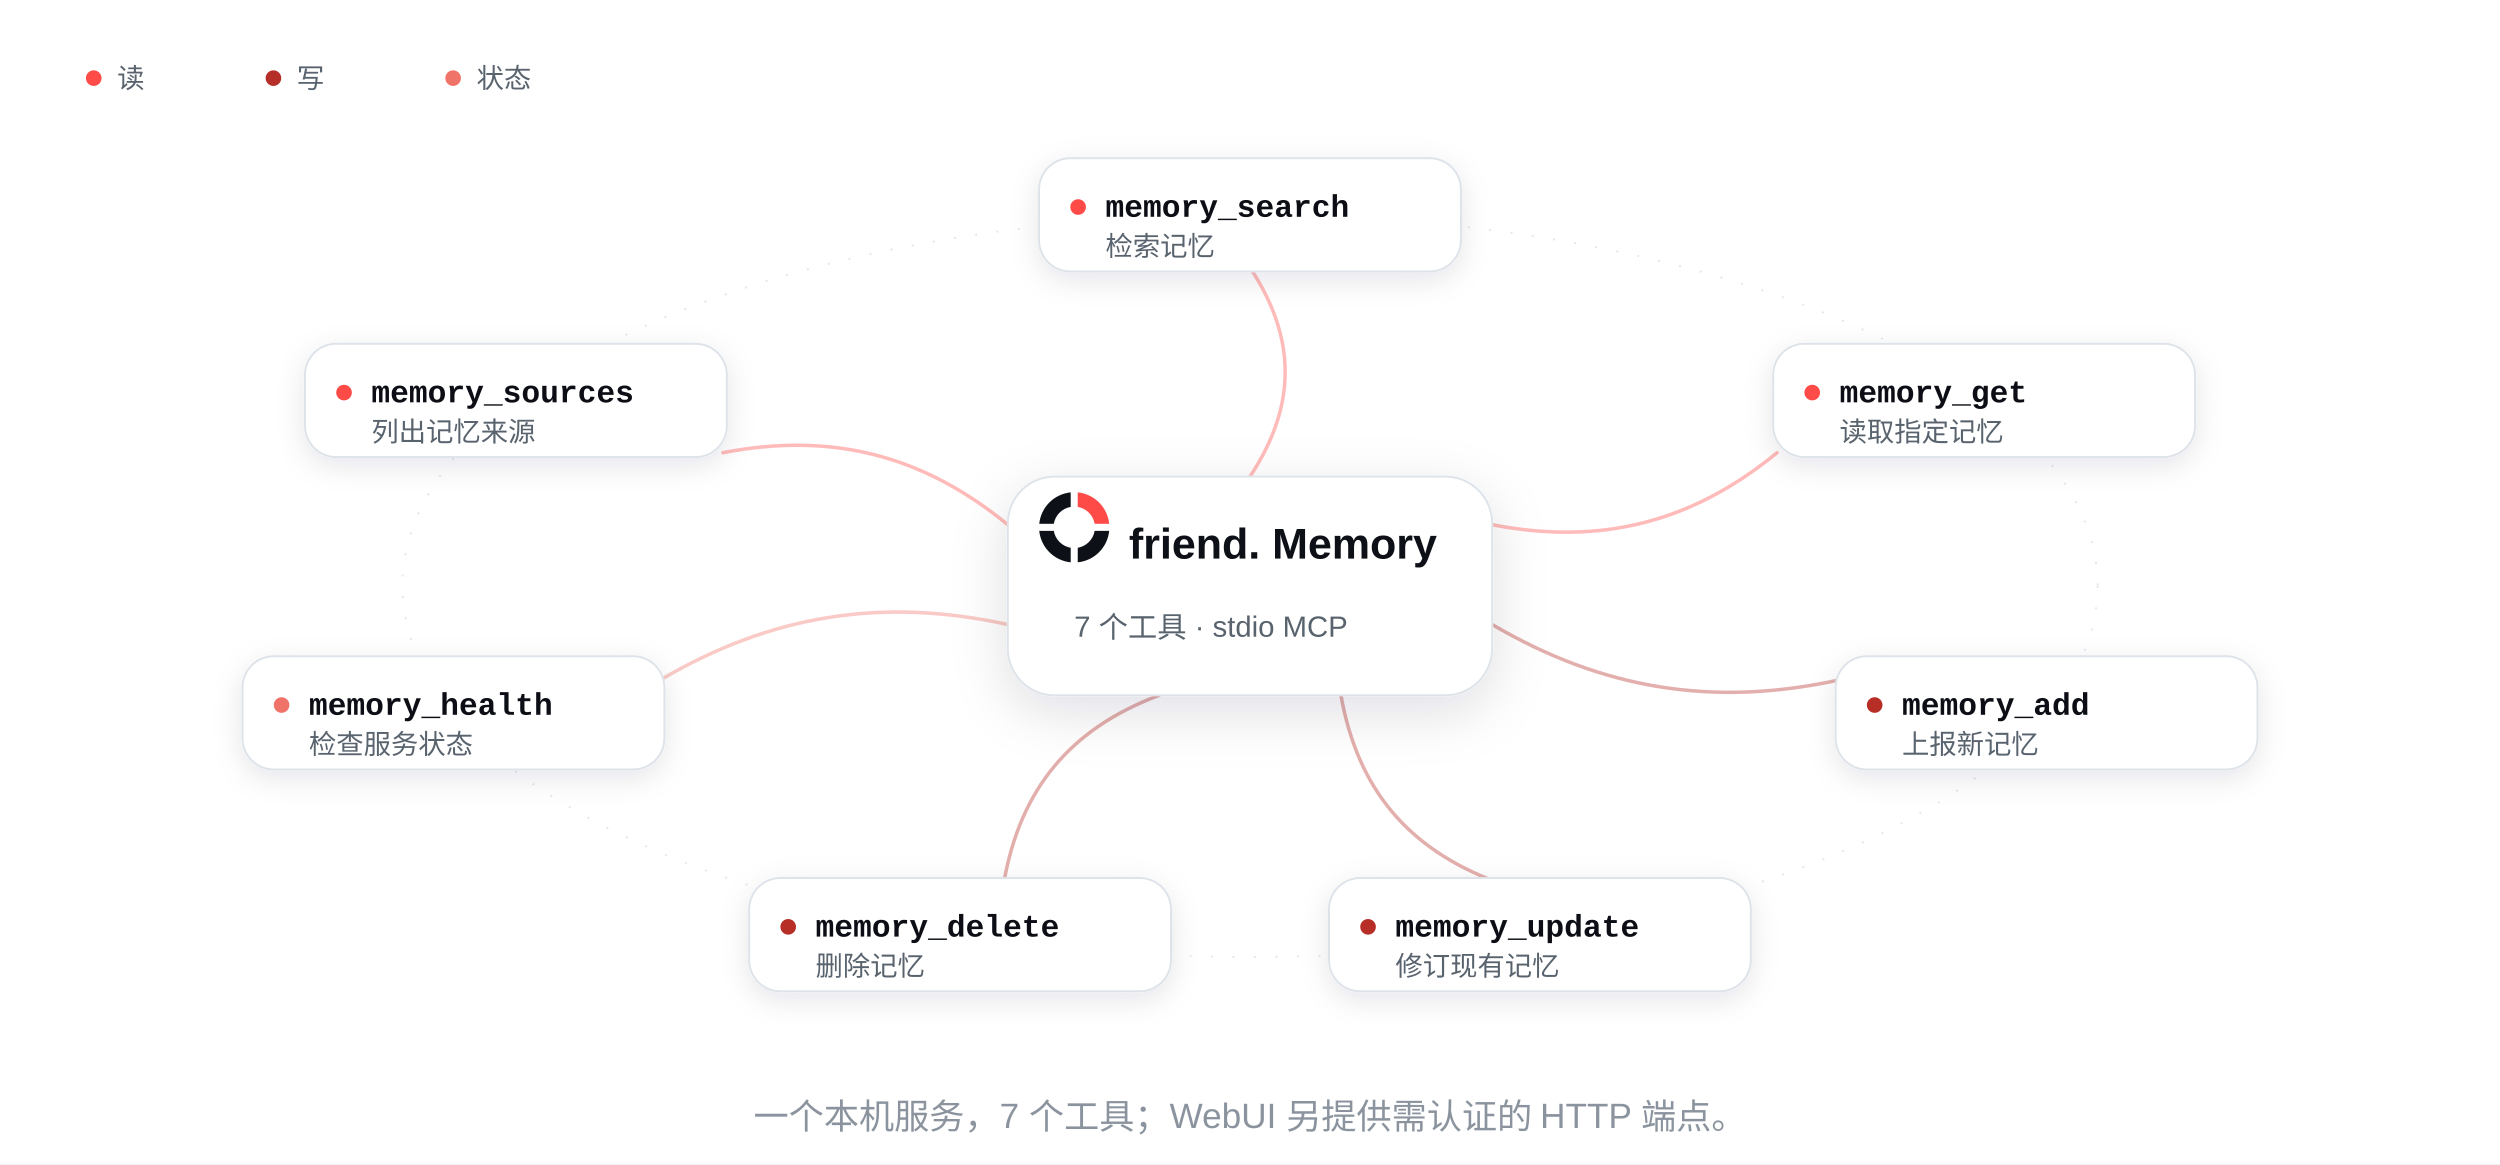
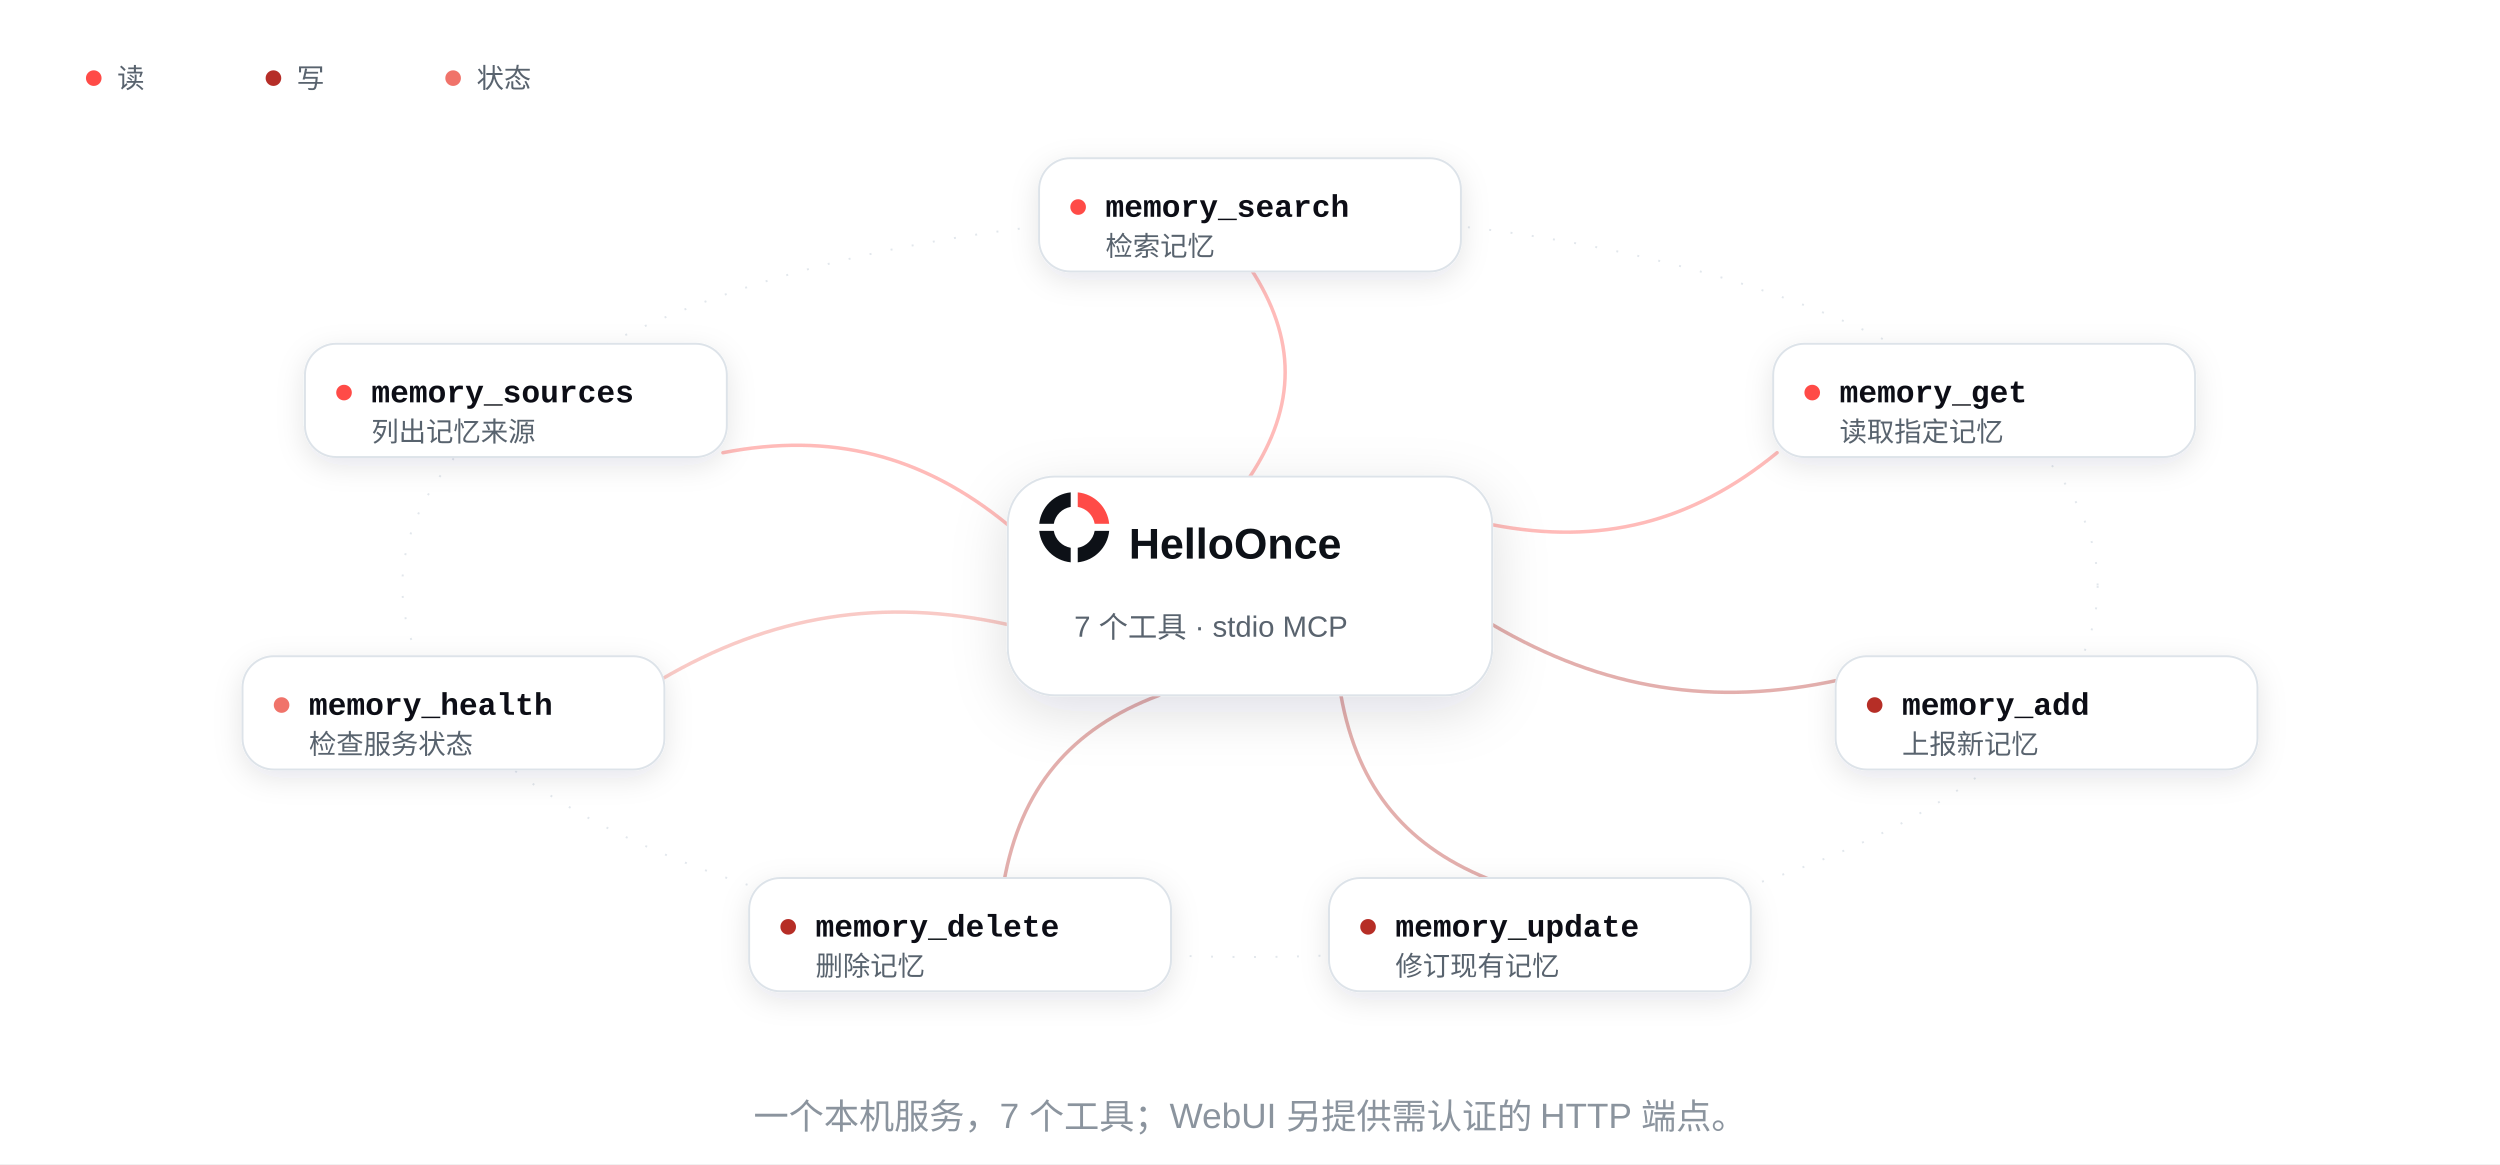
<svg xmlns="http://www.w3.org/2000/svg" viewBox="0 0 1280 596" width="1280" height="596" role="img" aria-label="网络图：一个本机 MCP 服务提供七个记忆工具——三个读取、三个写入、一个状态（search、get、sources / add、update、delete / health）。">
  <defs>
    <radialGradient id="halo" cx="50%" cy="50%" r="50%">
      <stop offset="0" stop-color="#FF7A70" stop-opacity=".55" />
      <stop offset=".45" stop-color="#FF7A70" stop-opacity=".18" />
      <stop offset="1" stop-color="#FF7A70" stop-opacity="0" />
    </radialGradient>
    <linearGradient id="cardGrad" x1="0" y1="0" x2="0" y2="1">
      <stop offset="0" stop-color="#FFFFFF" />
      <stop offset="1" stop-color="#FFFFFF" />
    </linearGradient>
    <linearGradient id="cardAltGrad" x1="0" y1="0" x2="0" y2="1">
      <stop offset="0" stop-color="#F6F8FA" />
      <stop offset="1" stop-color="#F6F8FA" />
    </linearGradient>
    <filter id="soft" x="-30%" y="-30%" width="160%" height="180%">
      <feDropShadow dx="0" dy="8" stdDeviation="14" flood-color="rgba(31,35,40,.13)" flood-opacity="1" />
    </filter>
    <filter id="softSm" x="-30%" y="-30%" width="160%" height="180%">
      <feDropShadow dx="0" dy="4" stdDeviation="7" flood-color="rgba(31,35,40,.13)" flood-opacity=".8" />
    </filter>
  </defs>
  <style>
  .s{font-family:-apple-system, BlinkMacSystemFont, 'Segoe UI Variable Display', 'Segoe UI', 'Helvetica Neue', Arial, 'Microsoft YaHei', 'PingFang SC', 'Hiragino Sans GB', 'Noto Sans CJK SC', sans-serif}
  .m{font-family:ui-monospace, SFMono-Regular, 'SF Mono', Menlo, Consolas, 'Liberation Mono', 'Microsoft YaHei', monospace}
  .rise{opacity:0;animation:rise .9s cubic-bezier(.16,.84,.32,1) both}
  @keyframes rise{from{opacity:0;transform:translateY(14px);filter:blur(6px)}to{opacity:1;transform:none;filter:blur(0)}}
  @keyframes breathe{0%,100%{opacity:.45;transform:scale(.96)}50%{opacity:.9;transform:scale(1.05)}}
  @keyframes breathe2{
    0%{opacity:.05;transform:scale(.93);animation-timing-function:cubic-bezier(.66,0,.34,1)}
    18%{opacity:.12;transform:scale(1.03);animation-timing-function:cubic-bezier(.37,0,.63,1)}
    34%{opacity:.07;transform:scale(.99);animation-timing-function:cubic-bezier(.45,0,.55,1)}
    57%{opacity:.15;transform:scale(1.085);animation-timing-function:cubic-bezier(.3,0,.7,1)}
    72%{opacity:.088;transform:scale(1.008);animation-timing-function:cubic-bezier(.6,0,.4,1)}
    88%{opacity:.126;transform:scale(1.052);animation-timing-function:cubic-bezier(.5,0,.5,1)}
    100%{opacity:.05;transform:scale(.93)}
  }
  @keyframes twinkle{0%,100%{opacity:.12}50%{opacity:.5}}
  .tw{animation:twinkle 9s ease-in-out infinite}
  .snr{animation:snr 5.4s cubic-bezier(.16,.84,.32,1) infinite;transform-box:fill-box;transform-origin:center}
  @keyframes snr{0%{transform:scale(.5);opacity:.55}65%{opacity:0}100%{transform:scale(1.6);opacity:0}}
  .swp{animation-timing-function:cubic-bezier(.83,0,.17,1);animation-iteration-count:infinite;opacity:0}
  .march{animation:march 1.65s linear infinite}
  .dp{animation:dotpulse 2.6s ease-in-out infinite}
  @keyframes dotpulse{0%,100%{opacity:.42}50%{opacity:1}}
  @keyframes march{to{stroke-dashoffset:-24}}
  .scan{animation:scan 4s cubic-bezier(.83,0,.17,1) infinite;opacity:0}
  @keyframes scan{0%{transform:translateX(0);opacity:0}8%{opacity:1}88%{opacity:1}100%{transform:translateX(1140px);opacity:0}}
  @media (prefers-reduced-motion: reduce){
    .rise{animation:none!important;opacity:1!important;filter:none!important;transform:none!important}
    .tw{animation:none!important;opacity:.55!important}
    .snr,.swp,.scan{animation:none!important;opacity:0!important}
    .march{animation:none!important}
    .dp{animation:none!important;opacity:1!important}
  }</style>
  <rect width="1280" height="596" fill="#FFFFFF" />
  <ellipse cx="640" cy="300" rx="434" ry="190" fill="none" stroke="#DDE3E9" stroke-width="1" stroke-dasharray="1 10" class="march" opacity=".85" />
  <circle cx="48" cy="40" r="4" fill="#FF4B47" />
  <text x="60" y="45" font-size="14" font-weight="500" fill="#59636E" class="m">读</text>
  <circle cx="140" cy="40" r="4" fill="#B62E28" />
  <text x="152" y="45" font-size="14" font-weight="500" fill="#59636E" class="m">写</text>
  <circle cx="232" cy="40" r="4" fill="#F0736A" />
  <text x="244" y="45" font-size="14" font-weight="500" fill="#59636E" class="m">状态</text>
  <path id="tk0" d="M640,244 C664,207.62 664,173.38 640,137" fill="none" stroke="#FF4B47" stroke-width="1.8" opacity=".38" stroke-linecap="round" />
  <path id="tk1" d="M764,268.66 C819.47,279.39 866.15,267.59 909.86,231.79" fill="none" stroke="#FF4B47" stroke-width="1.8" opacity=".38" stroke-linecap="round" />
  <path id="tk2" d="M764,319.76 C820.68,353.09 877.59,362.16 941.83,348.09" fill="none" stroke="#B62E28" stroke-width="1.8" opacity=".38" stroke-linecap="round" />
  <path id="tk3" d="M686.56,356 C695.11,403.83 720.53,434.4 765.99,451.54" fill="none" stroke="#B62E28" stroke-width="1.8" opacity=".38" stroke-linecap="round" />
  <path id="tk4" d="M593.44,356 C547.98,373.14 522.56,403.71 514.01,451.54" fill="none" stroke="#B62E28" stroke-width="1.8" opacity=".38" stroke-linecap="round" />
  <path id="tk5" d="M516,319.76 C451.76,305.69 394.86,314.76 338.17,348.09" fill="none" stroke="#F0736A" stroke-width="1.8" opacity=".38" stroke-linecap="round" />
  <path id="tk6" d="M516,268.66 C472.29,232.86 425.62,221.06 370.14,231.79" fill="none" stroke="#FF4B47" stroke-width="1.8" opacity=".38" stroke-linecap="round" />
  <g>
    <g>
      <animateMotion dur="1.15s" begin="0s" repeatCount="indefinite" calcMode="spline" keyPoints="0;1" keyTimes="0;1" keySplines=".42 0 .28 1">
        <mpath href="#tk0" />
      </animateMotion>
      <circle r="5.4" fill="#FF4B47" opacity="0">
        <animate attributeName="r" values="2.16;5.4;5.4;2.16" keyTimes="0;.14;.86;1" calcMode="spline" keySplines=".4 0 .6 1;.4 0 .6 1;.4 0 .6 1" dur="1.15s" begin="0s" repeatCount="indefinite" />
        <animate attributeName="opacity" values="0;.115;.115;0" keyTimes="0;.14;.86;1" calcMode="spline" keySplines=".4 0 .6 1;.4 0 .6 1;.4 0 .6 1" dur="1.15s" begin="0s" repeatCount="indefinite" />
      </circle>
      <circle r="3.6" fill="#FF4B47" opacity="0">
        <animate attributeName="r" values="1.26;3.6;3.6;1.26" keyTimes="0;.14;.86;1" calcMode="spline" keySplines=".4 0 .6 1;.4 0 .6 1;.4 0 .6 1" dur="1.15s" begin="0s" repeatCount="indefinite" />
        <animate attributeName="opacity" values="0;1;1;0" keyTimes="0;.14;.86;1" calcMode="spline" keySplines=".4 0 .6 1;.4 0 .6 1;.4 0 .6 1" dur="1.15s" begin="0s" repeatCount="indefinite" />
      </circle>
    </g>
    <g>
      <animateMotion dur="1.15s" begin="-0.58s" repeatCount="indefinite" calcMode="spline" keyPoints="0;1" keyTimes="0;1" keySplines=".42 0 .28 1">
        <mpath href="#tk0" />
      </animateMotion>
      <circle r="5.4" fill="#FF4B47" opacity="0">
        <animate attributeName="r" values="2.16;5.4;5.4;2.16" keyTimes="0;.14;.86;1" calcMode="spline" keySplines=".4 0 .6 1;.4 0 .6 1;.4 0 .6 1" dur="1.15s" begin="-0.58s" repeatCount="indefinite" />
        <animate attributeName="opacity" values="0;.115;.115;0" keyTimes="0;.14;.86;1" calcMode="spline" keySplines=".4 0 .6 1;.4 0 .6 1;.4 0 .6 1" dur="1.15s" begin="-0.58s" repeatCount="indefinite" />
      </circle>
      <circle r="3.6" fill="#FF4B47" opacity="0">
        <animate attributeName="r" values="1.26;3.6;3.6;1.26" keyTimes="0;.14;.86;1" calcMode="spline" keySplines=".4 0 .6 1;.4 0 .6 1;.4 0 .6 1" dur="1.15s" begin="-0.58s" repeatCount="indefinite" />
        <animate attributeName="opacity" values="0;1;1;0" keyTimes="0;.14;.86;1" calcMode="spline" keySplines=".4 0 .6 1;.4 0 .6 1;.4 0 .6 1" dur="1.15s" begin="-0.58s" repeatCount="indefinite" />
      </circle>
    </g>
    <g>
      <animateMotion dur="1.22s" begin="-0.37s" repeatCount="indefinite" calcMode="spline" keyPoints="0;1" keyTimes="0;1" keySplines=".42 0 .28 1">
        <mpath href="#tk1" />
      </animateMotion>
      <circle r="5.4" fill="#FF4B47" opacity="0">
        <animate attributeName="r" values="2.16;5.4;5.4;2.16" keyTimes="0;.14;.86;1" calcMode="spline" keySplines=".4 0 .6 1;.4 0 .6 1;.4 0 .6 1" dur="1.22s" begin="-0.37s" repeatCount="indefinite" />
        <animate attributeName="opacity" values="0;.115;.115;0" keyTimes="0;.14;.86;1" calcMode="spline" keySplines=".4 0 .6 1;.4 0 .6 1;.4 0 .6 1" dur="1.22s" begin="-0.37s" repeatCount="indefinite" />
      </circle>
      <circle r="3.6" fill="#FF4B47" opacity="0">
        <animate attributeName="r" values="1.26;3.6;3.6;1.26" keyTimes="0;.14;.86;1" calcMode="spline" keySplines=".4 0 .6 1;.4 0 .6 1;.4 0 .6 1" dur="1.22s" begin="-0.37s" repeatCount="indefinite" />
        <animate attributeName="opacity" values="0;1;1;0" keyTimes="0;.14;.86;1" calcMode="spline" keySplines=".4 0 .6 1;.4 0 .6 1;.4 0 .6 1" dur="1.22s" begin="-0.37s" repeatCount="indefinite" />
      </circle>
    </g>
    <g>
      <animateMotion dur="1.22s" begin="-0.95s" repeatCount="indefinite" calcMode="spline" keyPoints="0;1" keyTimes="0;1" keySplines=".42 0 .28 1">
        <mpath href="#tk1" />
      </animateMotion>
      <circle r="5.4" fill="#FF4B47" opacity="0">
        <animate attributeName="r" values="2.16;5.4;5.4;2.16" keyTimes="0;.14;.86;1" calcMode="spline" keySplines=".4 0 .6 1;.4 0 .6 1;.4 0 .6 1" dur="1.22s" begin="-0.95s" repeatCount="indefinite" />
        <animate attributeName="opacity" values="0;.115;.115;0" keyTimes="0;.14;.86;1" calcMode="spline" keySplines=".4 0 .6 1;.4 0 .6 1;.4 0 .6 1" dur="1.22s" begin="-0.95s" repeatCount="indefinite" />
      </circle>
      <circle r="3.6" fill="#FF4B47" opacity="0">
        <animate attributeName="r" values="1.26;3.6;3.6;1.26" keyTimes="0;.14;.86;1" calcMode="spline" keySplines=".4 0 .6 1;.4 0 .6 1;.4 0 .6 1" dur="1.22s" begin="-0.95s" repeatCount="indefinite" />
        <animate attributeName="opacity" values="0;1;1;0" keyTimes="0;.14;.86;1" calcMode="spline" keySplines=".4 0 .6 1;.4 0 .6 1;.4 0 .6 1" dur="1.22s" begin="-0.95s" repeatCount="indefinite" />
      </circle>
    </g>
    <g>
      <animateMotion dur="1.29s" begin="-0.74s" repeatCount="indefinite" calcMode="spline" keyPoints="0;1" keyTimes="0;1" keySplines=".42 0 .28 1">
        <mpath href="#tk2" />
      </animateMotion>
      <circle r="5.4" fill="#B62E28" opacity="0">
        <animate attributeName="r" values="2.16;5.4;5.4;2.16" keyTimes="0;.14;.86;1" calcMode="spline" keySplines=".4 0 .6 1;.4 0 .6 1;.4 0 .6 1" dur="1.29s" begin="-0.74s" repeatCount="indefinite" />
        <animate attributeName="opacity" values="0;.115;.115;0" keyTimes="0;.14;.86;1" calcMode="spline" keySplines=".4 0 .6 1;.4 0 .6 1;.4 0 .6 1" dur="1.29s" begin="-0.74s" repeatCount="indefinite" />
      </circle>
      <circle r="3.6" fill="#B62E28" opacity="0">
        <animate attributeName="r" values="1.26;3.6;3.6;1.26" keyTimes="0;.14;.86;1" calcMode="spline" keySplines=".4 0 .6 1;.4 0 .6 1;.4 0 .6 1" dur="1.29s" begin="-0.74s" repeatCount="indefinite" />
        <animate attributeName="opacity" values="0;1;1;0" keyTimes="0;.14;.86;1" calcMode="spline" keySplines=".4 0 .6 1;.4 0 .6 1;.4 0 .6 1" dur="1.29s" begin="-0.74s" repeatCount="indefinite" />
      </circle>
    </g>
    <g>
      <animateMotion dur="1.29s" begin="-1.32s" repeatCount="indefinite" calcMode="spline" keyPoints="0;1" keyTimes="0;1" keySplines=".42 0 .28 1">
        <mpath href="#tk2" />
      </animateMotion>
      <circle r="5.4" fill="#B62E28" opacity="0">
        <animate attributeName="r" values="2.16;5.4;5.4;2.16" keyTimes="0;.14;.86;1" calcMode="spline" keySplines=".4 0 .6 1;.4 0 .6 1;.4 0 .6 1" dur="1.29s" begin="-1.32s" repeatCount="indefinite" />
        <animate attributeName="opacity" values="0;.115;.115;0" keyTimes="0;.14;.86;1" calcMode="spline" keySplines=".4 0 .6 1;.4 0 .6 1;.4 0 .6 1" dur="1.29s" begin="-1.32s" repeatCount="indefinite" />
      </circle>
      <circle r="3.6" fill="#B62E28" opacity="0">
        <animate attributeName="r" values="1.26;3.6;3.6;1.26" keyTimes="0;.14;.86;1" calcMode="spline" keySplines=".4 0 .6 1;.4 0 .6 1;.4 0 .6 1" dur="1.29s" begin="-1.32s" repeatCount="indefinite" />
        <animate attributeName="opacity" values="0;1;1;0" keyTimes="0;.14;.86;1" calcMode="spline" keySplines=".4 0 .6 1;.4 0 .6 1;.4 0 .6 1" dur="1.29s" begin="-1.32s" repeatCount="indefinite" />
      </circle>
    </g>
    <g>
      <animateMotion dur="1.36s" begin="-1.11s" repeatCount="indefinite" calcMode="spline" keyPoints="0;1" keyTimes="0;1" keySplines=".42 0 .28 1">
        <mpath href="#tk3" />
      </animateMotion>
      <circle r="5.4" fill="#B62E28" opacity="0">
        <animate attributeName="r" values="2.16;5.4;5.4;2.16" keyTimes="0;.14;.86;1" calcMode="spline" keySplines=".4 0 .6 1;.4 0 .6 1;.4 0 .6 1" dur="1.36s" begin="-1.11s" repeatCount="indefinite" />
        <animate attributeName="opacity" values="0;.115;.115;0" keyTimes="0;.14;.86;1" calcMode="spline" keySplines=".4 0 .6 1;.4 0 .6 1;.4 0 .6 1" dur="1.36s" begin="-1.11s" repeatCount="indefinite" />
      </circle>
      <circle r="3.6" fill="#B62E28" opacity="0">
        <animate attributeName="r" values="1.26;3.6;3.6;1.26" keyTimes="0;.14;.86;1" calcMode="spline" keySplines=".4 0 .6 1;.4 0 .6 1;.4 0 .6 1" dur="1.36s" begin="-1.11s" repeatCount="indefinite" />
        <animate attributeName="opacity" values="0;1;1;0" keyTimes="0;.14;.86;1" calcMode="spline" keySplines=".4 0 .6 1;.4 0 .6 1;.4 0 .6 1" dur="1.36s" begin="-1.11s" repeatCount="indefinite" />
      </circle>
    </g>
    <g>
      <animateMotion dur="1.36s" begin="-1.69s" repeatCount="indefinite" calcMode="spline" keyPoints="0;1" keyTimes="0;1" keySplines=".42 0 .28 1">
        <mpath href="#tk3" />
      </animateMotion>
      <circle r="5.4" fill="#B62E28" opacity="0">
        <animate attributeName="r" values="2.16;5.4;5.4;2.16" keyTimes="0;.14;.86;1" calcMode="spline" keySplines=".4 0 .6 1;.4 0 .6 1;.4 0 .6 1" dur="1.36s" begin="-1.69s" repeatCount="indefinite" />
        <animate attributeName="opacity" values="0;.115;.115;0" keyTimes="0;.14;.86;1" calcMode="spline" keySplines=".4 0 .6 1;.4 0 .6 1;.4 0 .6 1" dur="1.36s" begin="-1.69s" repeatCount="indefinite" />
      </circle>
      <circle r="3.6" fill="#B62E28" opacity="0">
        <animate attributeName="r" values="1.26;3.6;3.6;1.26" keyTimes="0;.14;.86;1" calcMode="spline" keySplines=".4 0 .6 1;.4 0 .6 1;.4 0 .6 1" dur="1.36s" begin="-1.69s" repeatCount="indefinite" />
        <animate attributeName="opacity" values="0;1;1;0" keyTimes="0;.14;.86;1" calcMode="spline" keySplines=".4 0 .6 1;.4 0 .6 1;.4 0 .6 1" dur="1.36s" begin="-1.69s" repeatCount="indefinite" />
      </circle>
    </g>
    <g>
      <animateMotion dur="1.43s" begin="-1.48s" repeatCount="indefinite" calcMode="spline" keyPoints="0;1" keyTimes="0;1" keySplines=".42 0 .28 1">
        <mpath href="#tk4" />
      </animateMotion>
      <circle r="5.4" fill="#B62E28" opacity="0">
        <animate attributeName="r" values="2.16;5.4;5.4;2.16" keyTimes="0;.14;.86;1" calcMode="spline" keySplines=".4 0 .6 1;.4 0 .6 1;.4 0 .6 1" dur="1.43s" begin="-1.48s" repeatCount="indefinite" />
        <animate attributeName="opacity" values="0;.115;.115;0" keyTimes="0;.14;.86;1" calcMode="spline" keySplines=".4 0 .6 1;.4 0 .6 1;.4 0 .6 1" dur="1.43s" begin="-1.48s" repeatCount="indefinite" />
      </circle>
      <circle r="3.6" fill="#B62E28" opacity="0">
        <animate attributeName="r" values="1.26;3.6;3.6;1.26" keyTimes="0;.14;.86;1" calcMode="spline" keySplines=".4 0 .6 1;.4 0 .6 1;.4 0 .6 1" dur="1.43s" begin="-1.48s" repeatCount="indefinite" />
        <animate attributeName="opacity" values="0;1;1;0" keyTimes="0;.14;.86;1" calcMode="spline" keySplines=".4 0 .6 1;.4 0 .6 1;.4 0 .6 1" dur="1.43s" begin="-1.48s" repeatCount="indefinite" />
      </circle>
    </g>
    <g>
      <animateMotion dur="1.43s" begin="-2.06s" repeatCount="indefinite" calcMode="spline" keyPoints="0;1" keyTimes="0;1" keySplines=".42 0 .28 1">
        <mpath href="#tk4" />
      </animateMotion>
      <circle r="5.4" fill="#B62E28" opacity="0">
        <animate attributeName="r" values="2.16;5.4;5.4;2.16" keyTimes="0;.14;.86;1" calcMode="spline" keySplines=".4 0 .6 1;.4 0 .6 1;.4 0 .6 1" dur="1.43s" begin="-2.06s" repeatCount="indefinite" />
        <animate attributeName="opacity" values="0;.115;.115;0" keyTimes="0;.14;.86;1" calcMode="spline" keySplines=".4 0 .6 1;.4 0 .6 1;.4 0 .6 1" dur="1.43s" begin="-2.06s" repeatCount="indefinite" />
      </circle>
      <circle r="3.6" fill="#B62E28" opacity="0">
        <animate attributeName="r" values="1.26;3.6;3.6;1.26" keyTimes="0;.14;.86;1" calcMode="spline" keySplines=".4 0 .6 1;.4 0 .6 1;.4 0 .6 1" dur="1.43s" begin="-2.06s" repeatCount="indefinite" />
        <animate attributeName="opacity" values="0;1;1;0" keyTimes="0;.14;.86;1" calcMode="spline" keySplines=".4 0 .6 1;.4 0 .6 1;.4 0 .6 1" dur="1.43s" begin="-2.06s" repeatCount="indefinite" />
      </circle>
    </g>
    <g>
      <animateMotion dur="1.5s" begin="-1.85s" repeatCount="indefinite" calcMode="spline" keyPoints="0;1" keyTimes="0;1" keySplines=".42 0 .28 1">
        <mpath href="#tk5" />
      </animateMotion>
      <circle r="5.4" fill="#F0736A" opacity="0">
        <animate attributeName="r" values="2.16;5.4;5.4;2.16" keyTimes="0;.14;.86;1" calcMode="spline" keySplines=".4 0 .6 1;.4 0 .6 1;.4 0 .6 1" dur="1.5s" begin="-1.85s" repeatCount="indefinite" />
        <animate attributeName="opacity" values="0;.115;.115;0" keyTimes="0;.14;.86;1" calcMode="spline" keySplines=".4 0 .6 1;.4 0 .6 1;.4 0 .6 1" dur="1.5s" begin="-1.85s" repeatCount="indefinite" />
      </circle>
      <circle r="3.6" fill="#F0736A" opacity="0">
        <animate attributeName="r" values="1.26;3.6;3.6;1.26" keyTimes="0;.14;.86;1" calcMode="spline" keySplines=".4 0 .6 1;.4 0 .6 1;.4 0 .6 1" dur="1.5s" begin="-1.85s" repeatCount="indefinite" />
        <animate attributeName="opacity" values="0;1;1;0" keyTimes="0;.14;.86;1" calcMode="spline" keySplines=".4 0 .6 1;.4 0 .6 1;.4 0 .6 1" dur="1.5s" begin="-1.85s" repeatCount="indefinite" />
      </circle>
    </g>
    <g>
      <animateMotion dur="1.5s" begin="-2.43s" repeatCount="indefinite" calcMode="spline" keyPoints="0;1" keyTimes="0;1" keySplines=".42 0 .28 1">
        <mpath href="#tk5" />
      </animateMotion>
      <circle r="5.4" fill="#F0736A" opacity="0">
        <animate attributeName="r" values="2.16;5.4;5.4;2.16" keyTimes="0;.14;.86;1" calcMode="spline" keySplines=".4 0 .6 1;.4 0 .6 1;.4 0 .6 1" dur="1.5s" begin="-2.43s" repeatCount="indefinite" />
        <animate attributeName="opacity" values="0;.115;.115;0" keyTimes="0;.14;.86;1" calcMode="spline" keySplines=".4 0 .6 1;.4 0 .6 1;.4 0 .6 1" dur="1.5s" begin="-2.43s" repeatCount="indefinite" />
      </circle>
      <circle r="3.6" fill="#F0736A" opacity="0">
        <animate attributeName="r" values="1.26;3.6;3.6;1.26" keyTimes="0;.14;.86;1" calcMode="spline" keySplines=".4 0 .6 1;.4 0 .6 1;.4 0 .6 1" dur="1.5s" begin="-2.43s" repeatCount="indefinite" />
        <animate attributeName="opacity" values="0;1;1;0" keyTimes="0;.14;.86;1" calcMode="spline" keySplines=".4 0 .6 1;.4 0 .6 1;.4 0 .6 1" dur="1.5s" begin="-2.43s" repeatCount="indefinite" />
      </circle>
    </g>
    <g>
      <animateMotion dur="1.56s" begin="-2.22s" repeatCount="indefinite" calcMode="spline" keyPoints="0;1" keyTimes="0;1" keySplines=".42 0 .28 1">
        <mpath href="#tk6" />
      </animateMotion>
      <circle r="5.4" fill="#FF4B47" opacity="0">
        <animate attributeName="r" values="2.16;5.4;5.4;2.16" keyTimes="0;.14;.86;1" calcMode="spline" keySplines=".4 0 .6 1;.4 0 .6 1;.4 0 .6 1" dur="1.56s" begin="-2.22s" repeatCount="indefinite" />
        <animate attributeName="opacity" values="0;.115;.115;0" keyTimes="0;.14;.86;1" calcMode="spline" keySplines=".4 0 .6 1;.4 0 .6 1;.4 0 .6 1" dur="1.56s" begin="-2.22s" repeatCount="indefinite" />
      </circle>
      <circle r="3.6" fill="#FF4B47" opacity="0">
        <animate attributeName="r" values="1.26;3.6;3.6;1.26" keyTimes="0;.14;.86;1" calcMode="spline" keySplines=".4 0 .6 1;.4 0 .6 1;.4 0 .6 1" dur="1.56s" begin="-2.22s" repeatCount="indefinite" />
        <animate attributeName="opacity" values="0;1;1;0" keyTimes="0;.14;.86;1" calcMode="spline" keySplines=".4 0 .6 1;.4 0 .6 1;.4 0 .6 1" dur="1.56s" begin="-2.22s" repeatCount="indefinite" />
      </circle>
    </g>
    <g>
      <animateMotion dur="1.56s" begin="-2.8s" repeatCount="indefinite" calcMode="spline" keyPoints="0;1" keyTimes="0;1" keySplines=".42 0 .28 1">
        <mpath href="#tk6" />
      </animateMotion>
      <circle r="5.4" fill="#FF4B47" opacity="0">
        <animate attributeName="r" values="2.16;5.4;5.4;2.16" keyTimes="0;.14;.86;1" calcMode="spline" keySplines=".4 0 .6 1;.4 0 .6 1;.4 0 .6 1" dur="1.56s" begin="-2.8s" repeatCount="indefinite" />
        <animate attributeName="opacity" values="0;.115;.115;0" keyTimes="0;.14;.86;1" calcMode="spline" keySplines=".4 0 .6 1;.4 0 .6 1;.4 0 .6 1" dur="1.56s" begin="-2.8s" repeatCount="indefinite" />
      </circle>
      <circle r="3.6" fill="#FF4B47" opacity="0">
        <animate attributeName="r" values="1.26;3.6;3.6;1.26" keyTimes="0;.14;.86;1" calcMode="spline" keySplines=".4 0 .6 1;.4 0 .6 1;.4 0 .6 1" dur="1.56s" begin="-2.8s" repeatCount="indefinite" />
        <animate attributeName="opacity" values="0;1;1;0" keyTimes="0;.14;.86;1" calcMode="spline" keySplines=".4 0 .6 1;.4 0 .6 1;.4 0 .6 1" dur="1.56s" begin="-2.8s" repeatCount="indefinite" />
      </circle>
    </g>
  </g>
  <g filter="url(#softSm)">
    <rect x="532" y="81" width="216" height="58" rx="16" fill="#FFFFFF" stroke="#DDE3E9" stroke-width="1" />
    <circle cx="552" cy="106" r="4" fill="#FF4B47" />
    <text x="566" y="111" font-size="16" font-weight="600" fill="#0D1117" class="m">memory_search</text>
    <text x="566" y="131" font-size="14" font-weight="400" fill="#59636E" class="s">检索记忆</text>
  </g>
  <g filter="url(#softSm)">
    <rect x="907.86" y="176" width="216" height="58" rx="16" fill="#FFFFFF" stroke="#DDE3E9" stroke-width="1" />
    <circle cx="927.86" cy="201" r="4" fill="#FF4B47" />
    <text x="941.86" y="206" font-size="16" font-weight="600" fill="#0D1117" class="m">memory_get</text>
    <text x="941.86" y="226" font-size="14" font-weight="400" fill="#59636E" class="s">读取指定记忆</text>
  </g>
  <g filter="url(#softSm)">
    <rect x="939.83" y="335.98" width="216" height="58" rx="16" fill="#FFFFFF" stroke="#DDE3E9" stroke-width="1" />
    <circle cx="959.83" cy="360.98" r="4" fill="#B62E28" />
    <text x="973.83" y="365.98" font-size="16" font-weight="600" fill="#0D1117" class="m">memory_add</text>
    <text x="973.83" y="385.98" font-size="14" font-weight="400" fill="#59636E" class="s">上报新记忆</text>
  </g>
  <g filter="url(#softSm)">
    <rect x="680.44" y="449.54" width="216" height="58" rx="16" fill="#FFFFFF" stroke="#DDE3E9" stroke-width="1" />
    <circle cx="700.44" cy="474.54" r="4" fill="#B62E28" />
    <text x="714.44" y="479.54" font-size="16" font-weight="600" fill="#0D1117" class="m">memory_update</text>
    <text x="714.44" y="499.54" font-size="14" font-weight="400" fill="#59636E" class="s">修订现有记忆</text>
  </g>
  <g filter="url(#softSm)">
    <rect x="383.56" y="449.54" width="216" height="58" rx="16" fill="#FFFFFF" stroke="#DDE3E9" stroke-width="1" />
    <circle cx="403.56" cy="474.54" r="4" fill="#B62E28" />
    <text x="417.56" y="479.54" font-size="16" font-weight="600" fill="#0D1117" class="m">memory_delete</text>
    <text x="417.56" y="499.54" font-size="14" font-weight="400" fill="#59636E" class="s">删除记忆</text>
  </g>
  <g filter="url(#softSm)">
    <rect x="124.17" y="335.98" width="216" height="58" rx="16" fill="#FFFFFF" stroke="#DDE3E9" stroke-width="1" />
    <circle cx="144.17" cy="360.98" r="4" fill="#F0736A" />
    <text x="158.17" y="365.98" font-size="16" font-weight="600" fill="#0D1117" class="m">memory_health</text>
    <text x="158.17" y="385.98" font-size="14" font-weight="400" fill="#59636E" class="s">检查服务状态</text>
  </g>
  <g filter="url(#softSm)">
    <rect x="156.14" y="176" width="216" height="58" rx="16" fill="#FFFFFF" stroke="#DDE3E9" stroke-width="1" />
    <circle cx="176.14" cy="201" r="4" fill="#FF4B47" />
    <text x="190.14" y="206" font-size="16" font-weight="600" fill="#0D1117" class="m">memory_sources</text>
    <text x="190.14" y="226" font-size="14" font-weight="400" fill="#59636E" class="s">列出记忆来源</text>
  </g>
  <g filter="url(#soft)">
    <rect x="516" y="244" width="248" height="112" rx="24" fill="#FFFFFF" stroke="#DDE3E9" stroke-width="1" />
  </g>
  <g transform="translate(550 270)">
    <g transform="scale(0.18)">
      <path fill="#FF4B47" d="M10,-99.499A100 100 0 0 1 99.499,-10L58.146,-10A59 59 0 0 0 10,-58.146Z" />
      <path fill="#0D1117" d="M99.499,10A100 100 0 0 1 10,99.499L10,58.146A59 59 0 0 0 58.146,10Z" />
      <path fill="#0D1117" d="M-10,99.499A100 100 0 0 1 -99.499,10L-58.146,10A59 59 0 0 0 -10,58.146Z" />
      <path fill="#0D1117" d="M-99.499,-10A100 100 0 0 1 -10,-99.499L-10,-58.146A59 59 0 0 0 -58.146,-10Z" />
    </g>
  </g>
-   <text x="578" y="286" font-size="22" font-weight="650" fill="#0D1117" class="s">friend. Memory</text>
+   <text x="578" y="286" font-size="22" font-weight="650" fill="#0D1117" class="s">HelloOnce</text>
  <text x="550" y="326" font-size="15" font-weight="400" fill="#59636E" class="s">7 个工具 · stdio MCP</text>
  <text x="640" y="578" font-size="18" font-weight="400" fill="#8B949E" text-anchor="middle" class="s">一个本机服务，7 个工具；WebUI 另提供需认证的 HTTP 端点。</text>
</svg>
